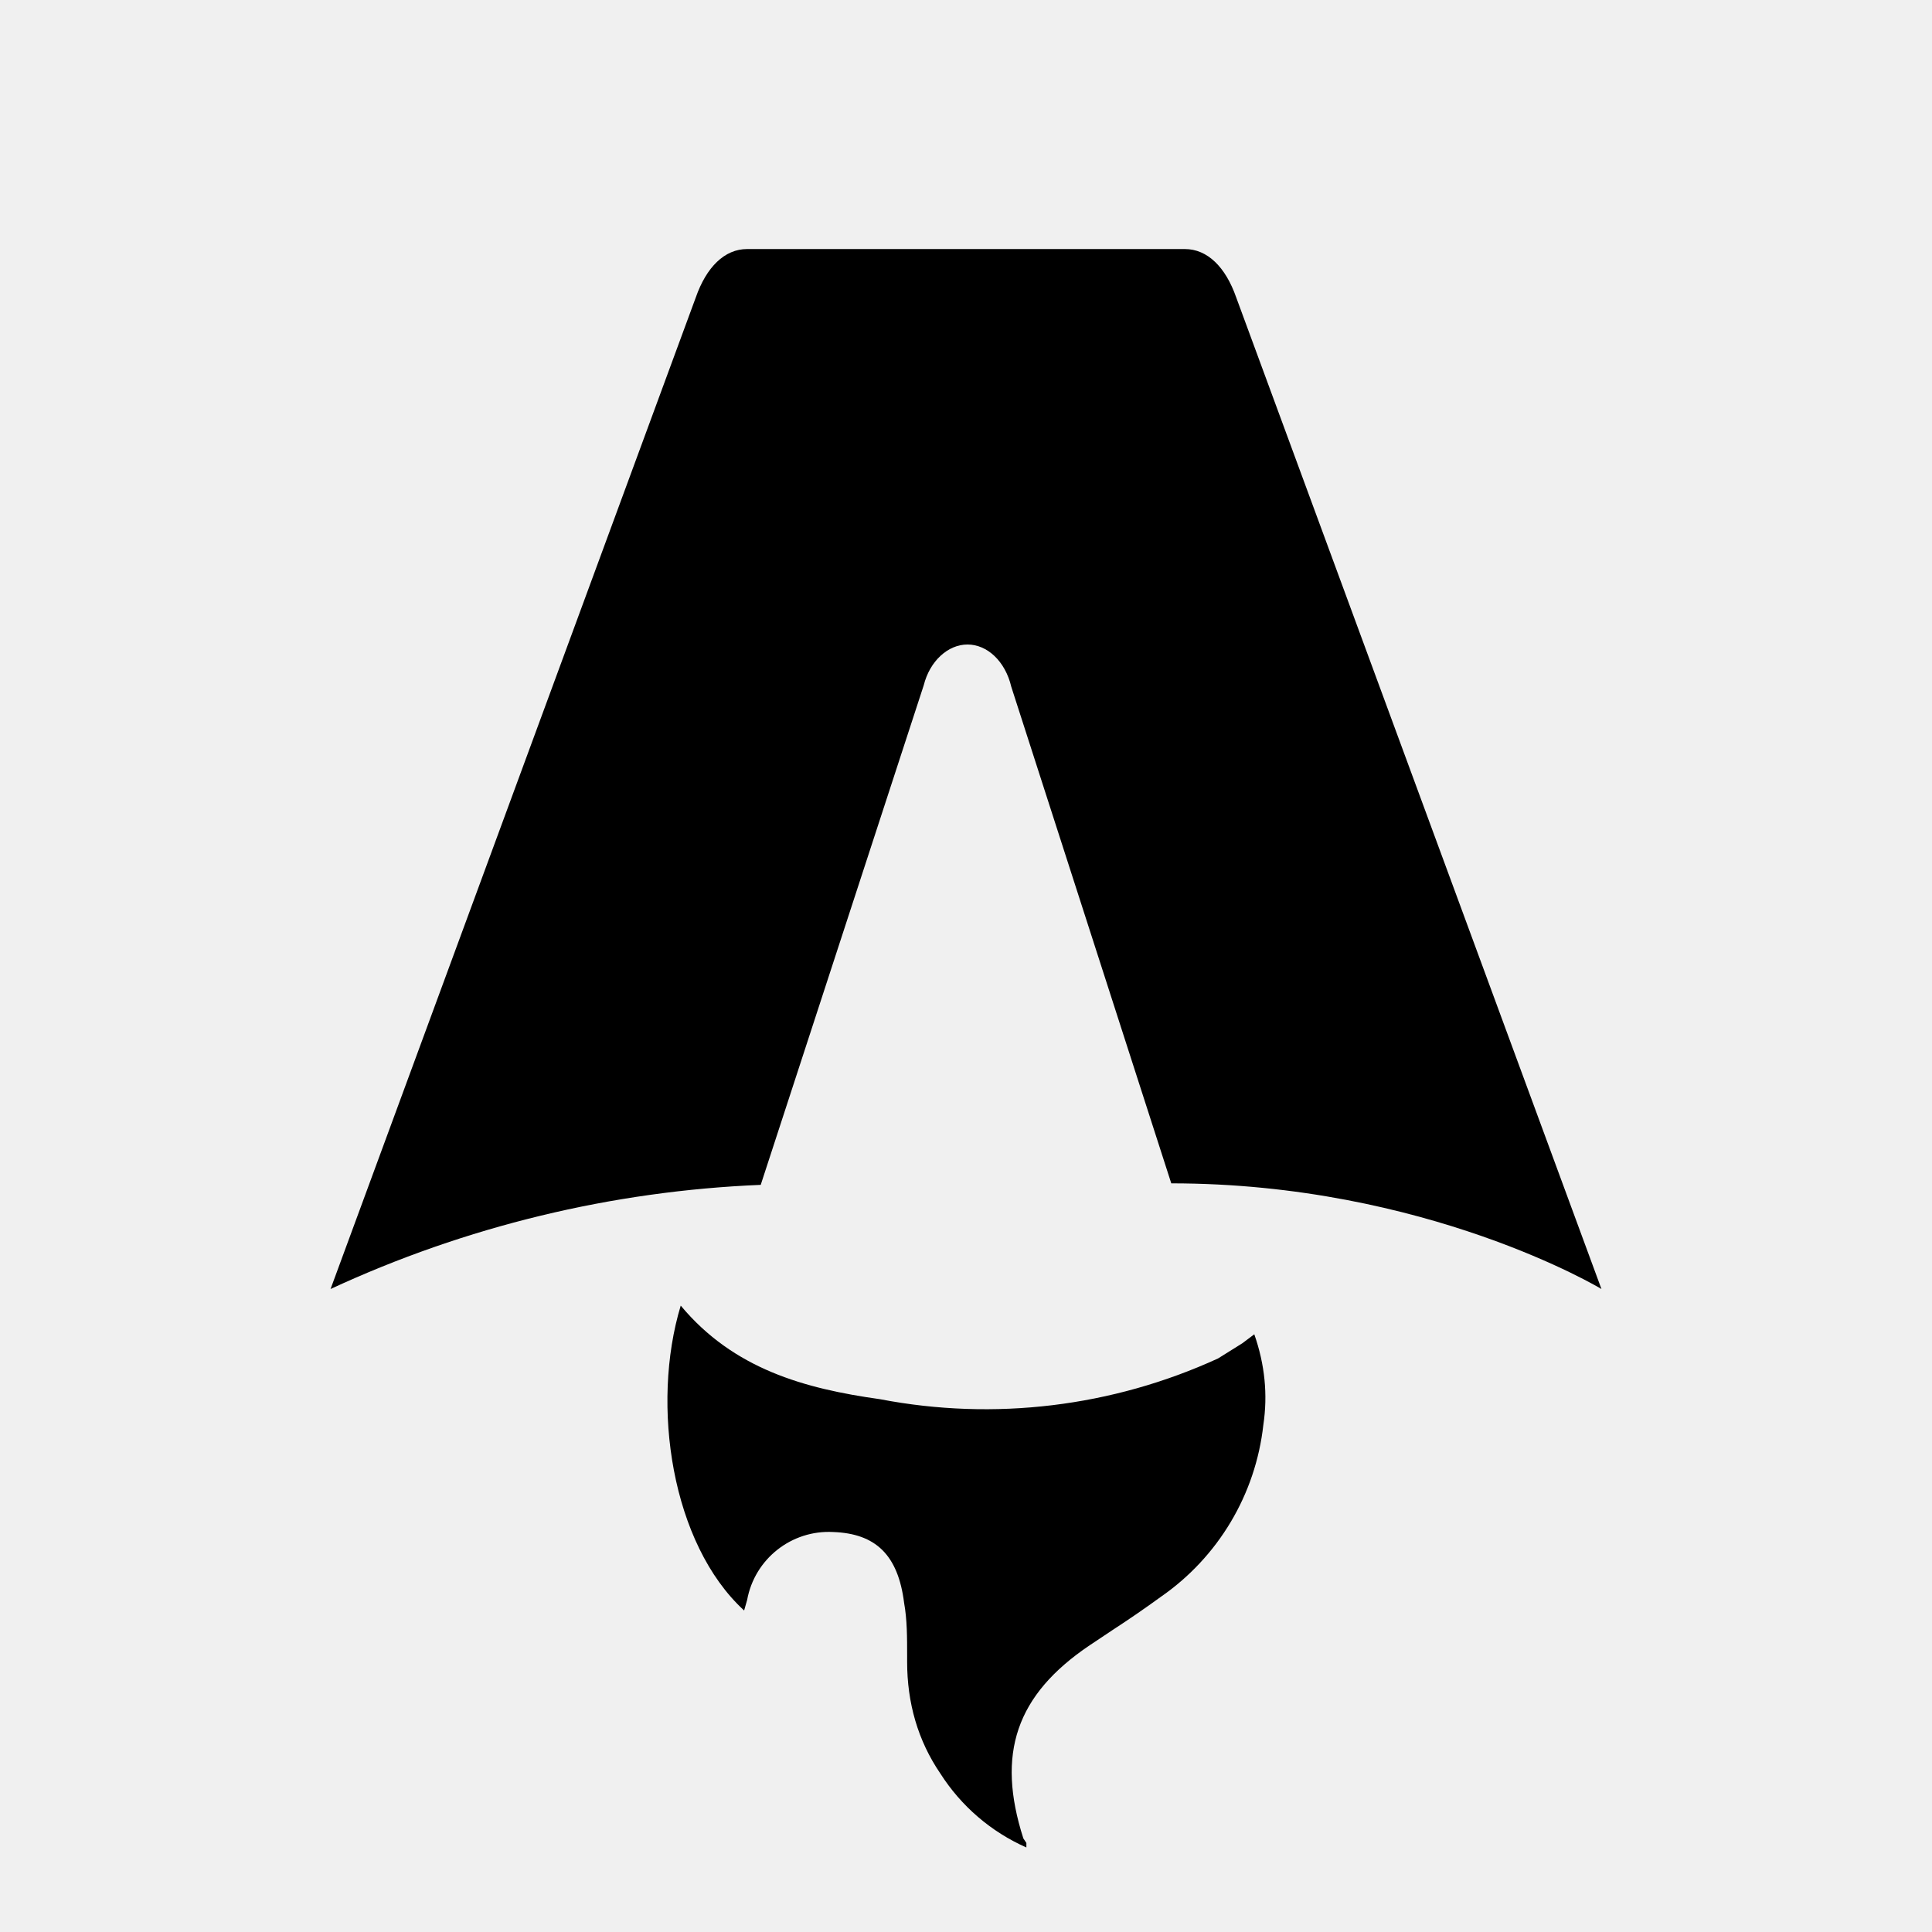
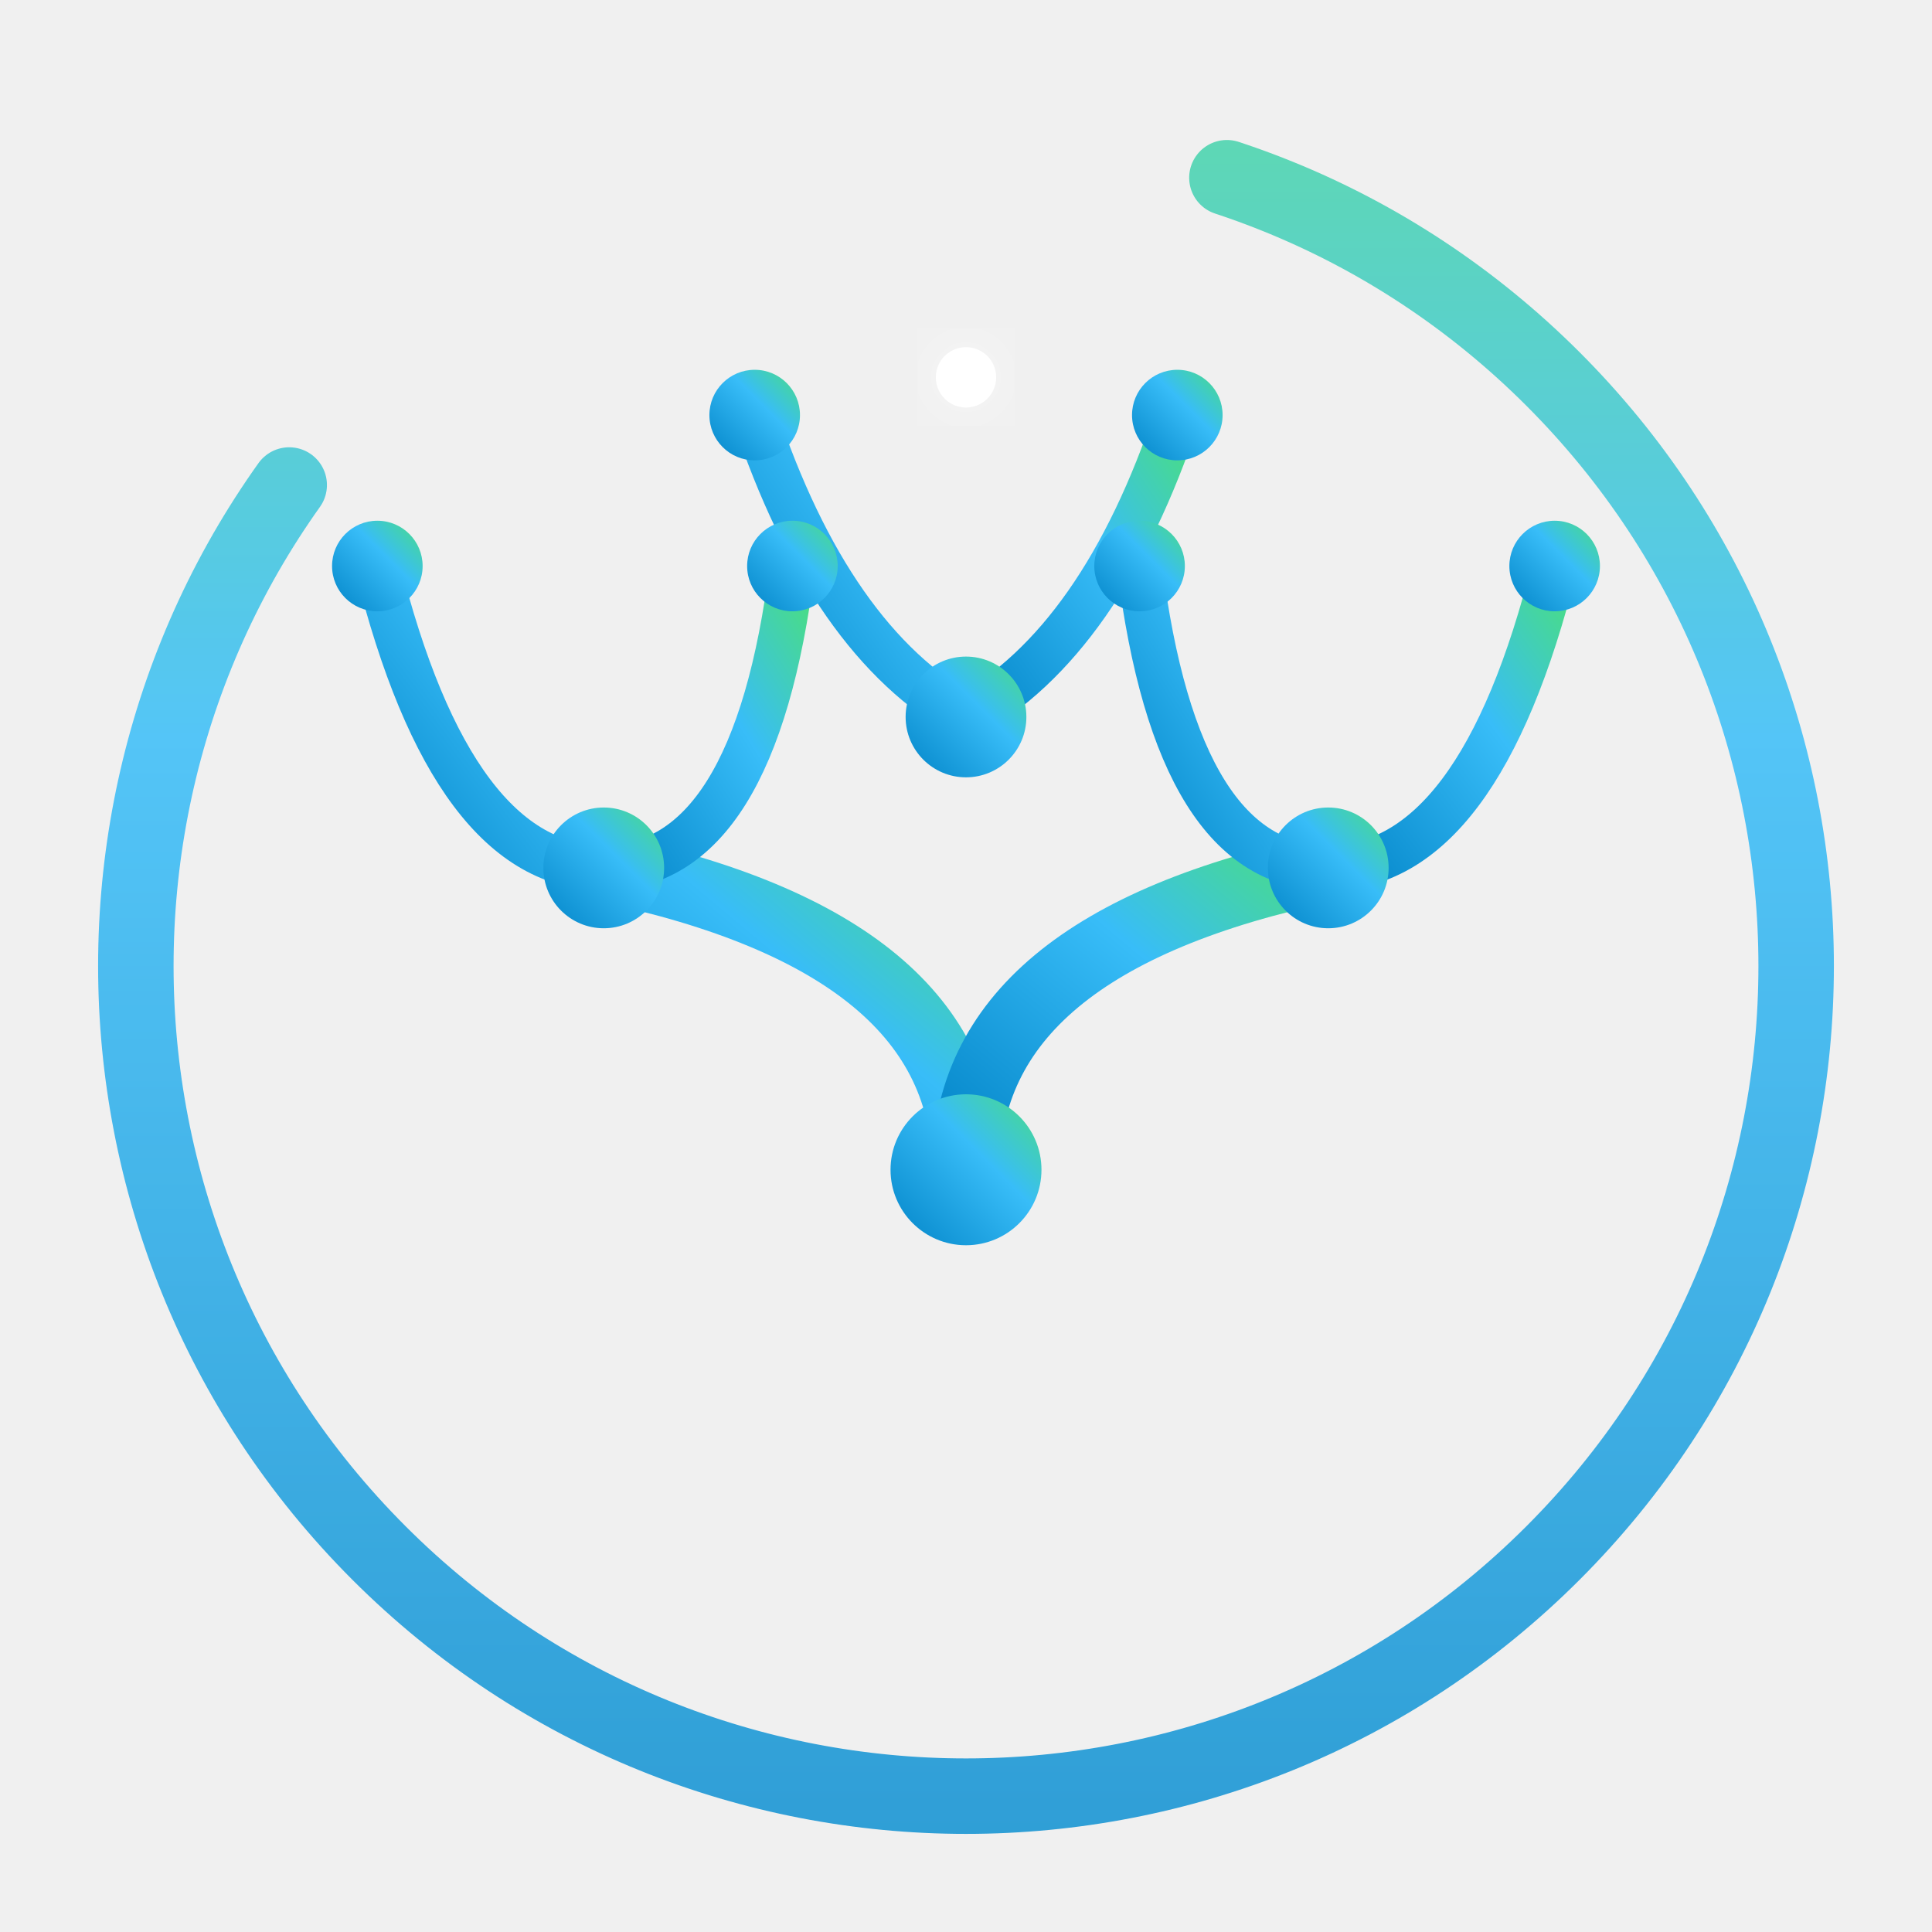
- <svg xmlns="http://www.w3.org/2000/svg" fill="none" viewBox="0 0 128 128">
-   <path d="M50.4 78.5a75.1 75.1 0 0 0-28.5 6.9l24.2-65.7c.7-2 1.9-3.2 3.4-3.2h29c1.5 0 2.7 1.2 3.4 3.2l24.2 65.7s-11.6-7-28.5-7L67 45.5c-.4-1.7-1.6-2.8-2.9-2.8-1.3 0-2.5 1.1-2.9 2.7L50.4 78.5Zm-1.1 28.2Zm-4.2-20.2c-2 6.6-.6 15.8 4.2 20.2a17.5 17.5 0 0 1 .2-.7 5.5 5.5 0 0 1 5.7-4.5c2.8.1 4.3 1.5 4.7 4.7.2 1.1.2 2.3.2 3.5v.4c0 2.7.7 5.2 2.2 7.4a13 13 0 0 0 5.7 4.9v-.3l-.2-.3c-1.8-5.6-.5-9.5 4.4-12.8l1.5-1a73 73 0 0 0 3.2-2.2 16 16 0 0 0 6.8-11.4c.3-2 .1-4-.6-6l-.8.6-1.6 1a37 37 0 0 1-22.4 2.7c-5-.7-9.7-2-13.2-6.2Z" />
-   <style>
-         path { fill: #000; }
-         @media (prefers-color-scheme: dark) {
-             path { fill: #FFF; }
-         }
-     </style>
+ <svg xmlns="http://www.w3.org/2000/svg" viewBox="0 0 512 512" width="100%" height="100%">
+   <defs>
+     <linearGradient id="treeGrad" x1="0%" y1="100%" x2="100%" y2="0%">
+       <stop offset="0%" stop-color="#0284c7" />
+       <stop offset="60%" stop-color="#38bdf8" />
+       <stop offset="100%" stop-color="#4ade80" />
+     </linearGradient>
+     <filter id="glow" x="-30%" y="-30%" width="160%" height="160%">
+       <feGaussianBlur stdDeviation="10" result="blur" />
+       <feComposite in="SourceGraphic" in2="blur" operator="over" />
+     </filter>
+   </defs>
+   <g stroke="url(#treeGrad)" stroke-linecap="round" fill="none">
+     <circle cx="256" cy="256" r="220" stroke-width="20" stroke-dasharray="1000 280" transform="rotate(-45 256 256)" opacity="0.85" />
+     <path d="M256,430 L256,310" stroke-width="26" />
+     <path d="M256,310 Q256,250 160,230" stroke-width="18" />
+     <path d="M256,310 Q256,250 352,230" stroke-width="18" />
+     <path d="M256,310 L256,190" stroke-width="18" />
+     <path d="M160,230 Q120,230 100,150" stroke-width="12" />
+     <path d="M160,230 Q200,230 210,150" stroke-width="12" />
+     <path d="M352,230 Q312,230 302,150" stroke-width="12" />
+     <path d="M352,230 Q392,230 412,150" stroke-width="12" />
+     <path d="M256,190 Q220,170 200,110" stroke-width="12" />
+     <path d="M256,190 Q292,170 312,110" stroke-width="12" />
+   </g>
+   <g fill="url(#treeGrad)">
+     <circle cx="256" cy="310" r="20" />
+     <circle cx="160" cy="230" r="16" />
+     <circle cx="352" cy="230" r="16" />
+     <circle cx="256" cy="190" r="16" />
+     <circle cx="100" cy="150" r="12" />
+     <circle cx="210" cy="150" r="12" />
+     <circle cx="200" cy="110" r="12" />
+     <circle cx="312" cy="110" r="12" />
+     <circle cx="302" cy="150" r="12" />
+     <circle cx="412" cy="150" r="12" />
+   </g>
+   <circle cx="256" cy="100" r="8" fill="#ffffff" filter="url(#glow)" />
</svg>
